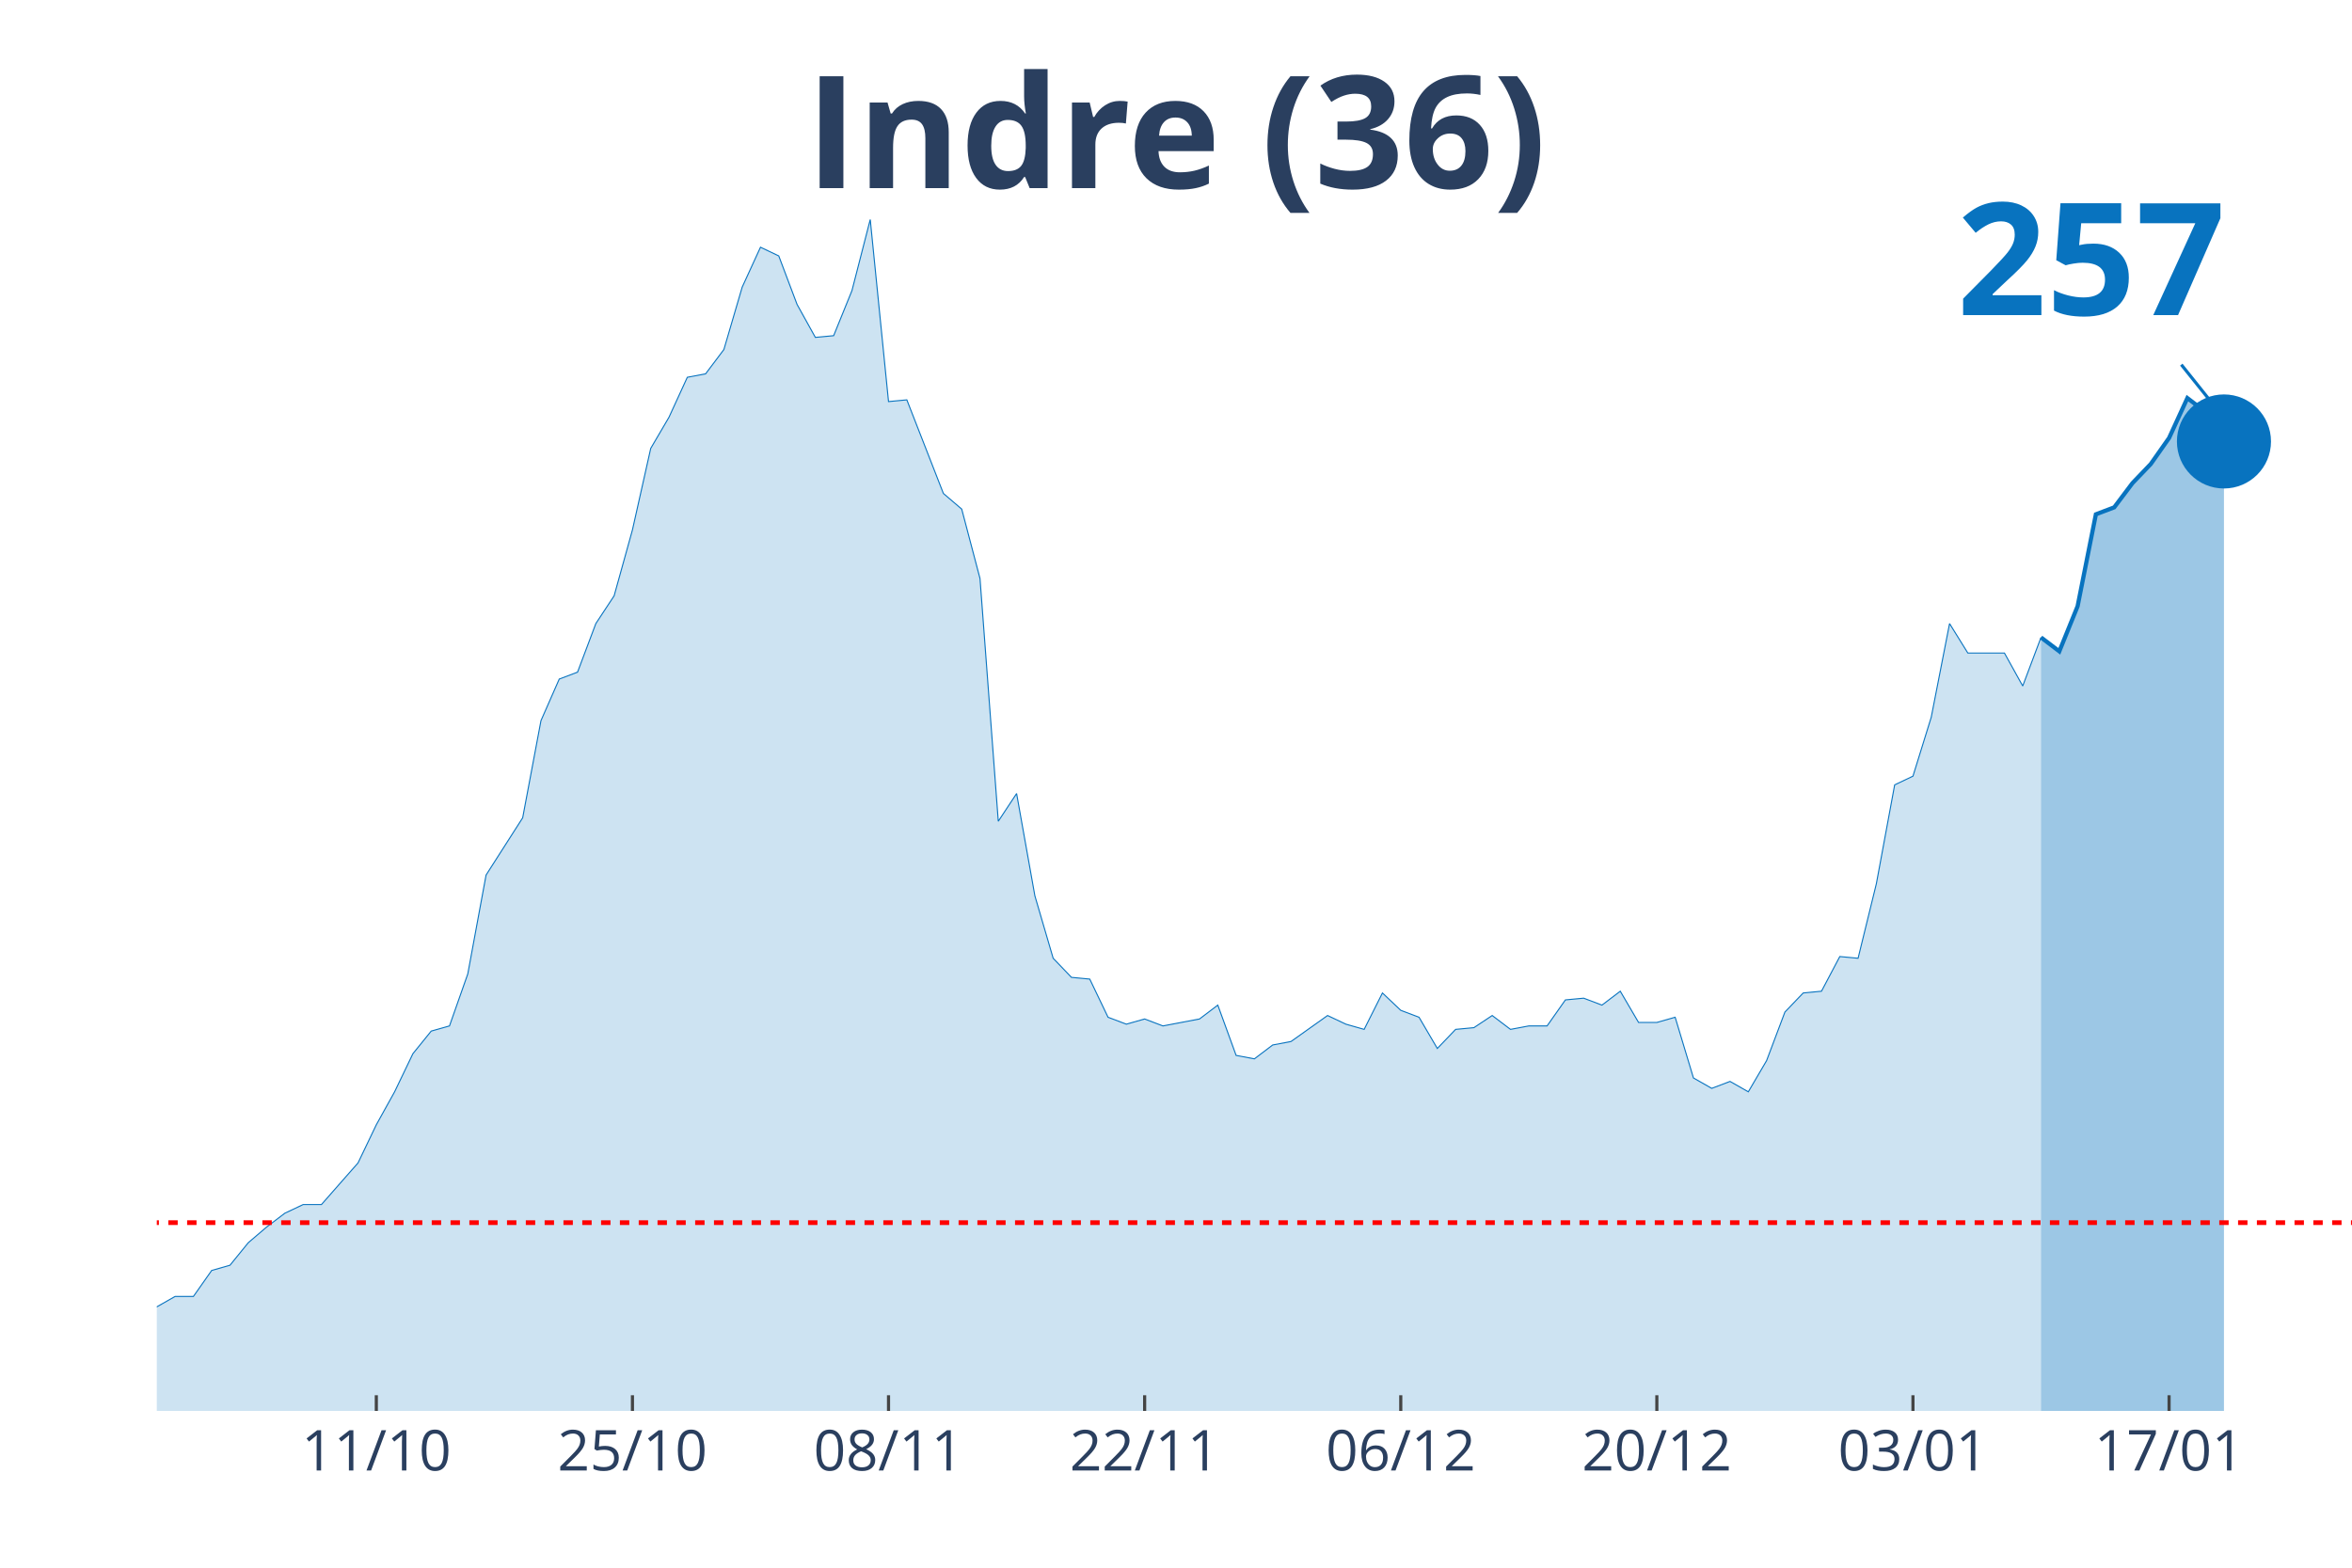
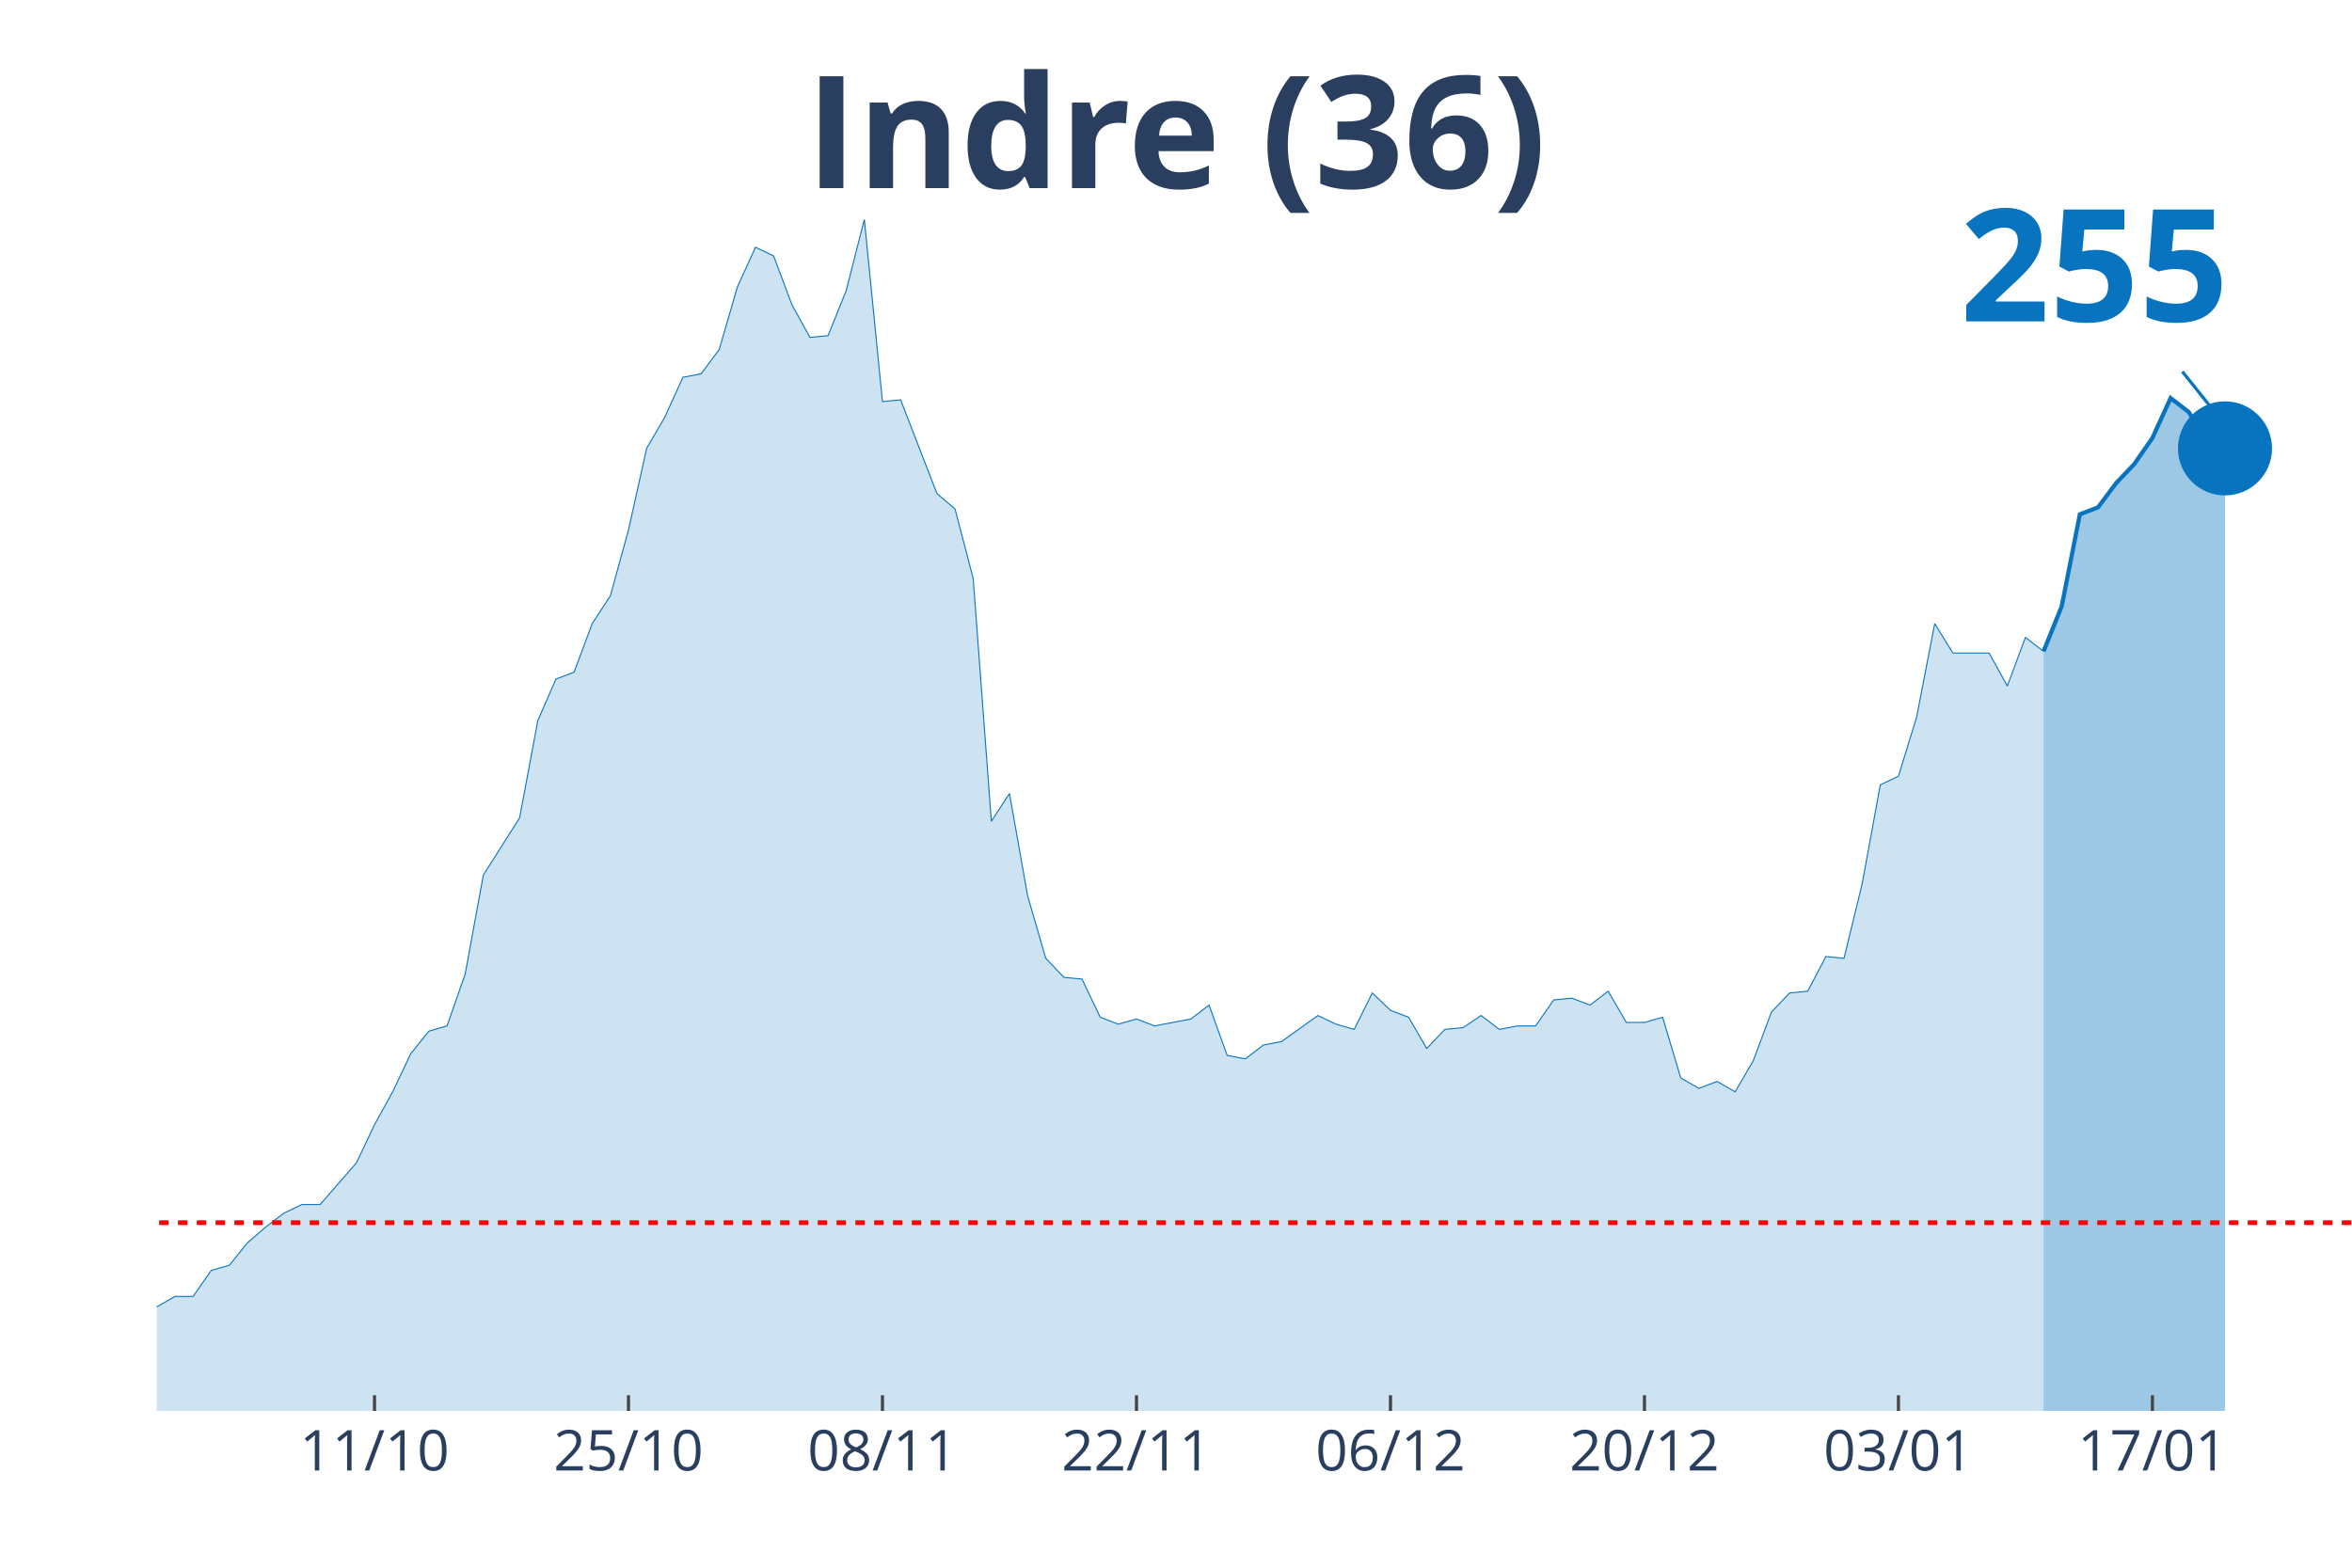
<svg xmlns="http://www.w3.org/2000/svg" class="main-svg" width="1125" height="750" style="" viewBox="0 0 750 500">
  <rect x="0" y="0" width="750" height="500" style="fill: rgb(0, 0, 0); fill-opacity: 0;" />
-   <defs id="defs-4b5e43">
+   <defs id="defs-f2336e">
    <g class="clips">
-       <clipPath id="clip4b5e43xyplot" class="plotclip">
+       <clipPath id="clipf2336exyplot" class="plotclip">
        <rect width="700" height="380" />
      </clipPath>
-       <clipPath class="axesclip" id="clip4b5e43x">
+       <clipPath class="axesclip" id="clipf2336ex">
        <rect x="50" y="0" width="700" height="500" />
      </clipPath>
-       <clipPath class="axesclip" id="clip4b5e43y">
+       <clipPath class="axesclip" id="clipf2336ey">
        <rect x="0" y="70" width="750" height="380" />
      </clipPath>
-       <clipPath class="axesclip" id="clip4b5e43xy">
+       <clipPath class="axesclip" id="clipf2336exy">
        <rect x="50" y="70" width="700" height="380" />
      </clipPath>
    </g>
    <g class="gradients" />
  </defs>
  <g class="bglayer">
    <rect class="bg" x="50" y="70" width="700" height="380" style="fill: rgb(0, 0, 0); fill-opacity: 0; stroke-width: 0;" />
  </g>
  <g class="layer-below">
    <g class="imagelayer" />
    <g class="shapelayer" />
  </g>
  <g class="cartesianlayer">
    <g class="subplot xy">
      <g class="layer-subplot">
        <g class="shapelayer" />
        <g class="imagelayer" />
      </g>
      <g class="gridlayer">
        <g class="x">
-           <path class="xgrid crisp" transform="translate(120,0)" d="M0,70v380" style="stroke: rgb(255, 255, 255); stroke-opacity: 1; stroke-width: 1px;" />
-           <path class="xgrid crisp" transform="translate(201.67,0)" d="M0,70v380" style="stroke: rgb(255, 255, 255); stroke-opacity: 1; stroke-width: 1px;" />
-           <path class="xgrid crisp" transform="translate(283.33,0)" d="M0,70v380" style="stroke: rgb(255, 255, 255); stroke-opacity: 1; stroke-width: 1px;" />
-           <path class="xgrid crisp" transform="translate(365,0)" d="M0,70v380" style="stroke: rgb(255, 255, 255); stroke-opacity: 1; stroke-width: 1px;" />
-           <path class="xgrid crisp" transform="translate(446.67,0)" d="M0,70v380" style="stroke: rgb(255, 255, 255); stroke-opacity: 1; stroke-width: 1px;" />
-           <path class="xgrid crisp" transform="translate(528.33,0)" d="M0,70v380" style="stroke: rgb(255, 255, 255); stroke-opacity: 1; stroke-width: 1px;" />
-           <path class="xgrid crisp" transform="translate(610,0)" d="M0,70v380" style="stroke: rgb(255, 255, 255); stroke-opacity: 1; stroke-width: 1px;" />
-           <path class="xgrid crisp" transform="translate(691.67,0)" d="M0,70v380" style="stroke: rgb(255, 255, 255); stroke-opacity: 1; stroke-width: 1px;" />
+           <path class="xgrid crisp" transform="translate(119.42,0)" d="M0,70v380" style="stroke: rgb(255, 255, 255); stroke-opacity: 1; stroke-width: 1px;" />
+           <path class="xgrid crisp" transform="translate(200.41,0)" d="M0,70v380" style="stroke: rgb(255, 255, 255); stroke-opacity: 1; stroke-width: 1px;" />
+           <path class="xgrid crisp" transform="translate(281.4,0)" d="M0,70v380" style="stroke: rgb(255, 255, 255); stroke-opacity: 1; stroke-width: 1px;" />
+           <path class="xgrid crisp" transform="translate(362.4,0)" d="M0,70v380" style="stroke: rgb(255, 255, 255); stroke-opacity: 1; stroke-width: 1px;" />
+           <path class="xgrid crisp" transform="translate(443.39,0)" d="M0,70v380" style="stroke: rgb(255, 255, 255); stroke-opacity: 1; stroke-width: 1px;" />
+           <path class="xgrid crisp" transform="translate(524.38,0)" d="M0,70v380" style="stroke: rgb(255, 255, 255); stroke-opacity: 1; stroke-width: 1px;" />
+           <path class="xgrid crisp" transform="translate(605.37,0)" d="M0,70v380" style="stroke: rgb(255, 255, 255); stroke-opacity: 1; stroke-width: 1px;" />
+           <path class="xgrid crisp" transform="translate(686.36,0)" d="M0,70v380" style="stroke: rgb(255, 255, 255); stroke-opacity: 1; stroke-width: 1px;" />
        </g>
        <g class="y" />
      </g>
      <g class="zerolinelayer" />
      <path class="xlines-below" />
      <path class="ylines-below" />
      <g class="overlines-below" />
      <g class="xaxislayer-below" />
      <g class="yaxislayer-below" />
      <g class="overaxes-below" />
-       <g class="plot" transform="translate(50, 70)" clip-path="url('#clip4b5e43xyplot')">
+       <g class="plot" transform="translate(50, 70)" clip-path="url('#clipf2336exyplot')">
        <g class="scatterlayer mlayer">
-           <g class="trace scatter trace8bc53c" style="stroke-miterlimit: 2;">
+           <g class="trace scatter tracefd6810" style="stroke-miterlimit: 2;">
            <g class="fills">
              <g>
-                 <path class="js-fill" d="M600.83,380L-793.33,380L-793.33,373.92L-700,377.23L-694.17,377.23L-600.83,379.45L-595,379.45L-565.83,377.79L-560,377.79L-344.17,377.23L-338.33,376.68L-297.5,370.04L-291.67,373.36L-280,370.04L-274.17,370.04L-250.83,370.6L-245,375.02L-233.33,374.47L-227.5,370.04L-215.83,358.98L-210,354L-198.33,348.47L-192.5,348.47L-180.83,349.58L-175,353.45L-157.5,360.09L-151.67,360.09L-140,361.19L-134.17,361.75L-128.33,362.85L-122.5,359.53L-105,354.56L-99.17,346.81L-93.33,344.6L-87.5,337.41L-81.67,332.98L-75.83,332.98L-70,334.09L-64.17,329.11L-58.33,338.52L-52.5,340.73L-40.83,344.6L-35,345.71L-29.17,345.71L-23.33,350.68L-17.5,347.92L-11.67,346.81L-5.83,348.47L0,346.81L5.83,343.49L11.67,343.49L17.5,335.2L23.33,333.54L29.17,326.35L35,321.37L40.83,316.94L46.67,314.18L52.5,314.18L58.33,307.54L64.17,300.9L70,288.73L75.83,278.22L81.67,266.06L87.5,258.86L93.33,257.21L99.17,240.61L105,209.08L116.67,190.83L122.5,159.85L128.33,146.58L134.17,144.37L140,128.88L145.83,120.03L151.67,99.01L157.5,73.01L163.33,63.06L169.17,50.33L175,49.23L180.83,41.48L186.67,21.57L192.5,8.85L198.33,11.62L204.17,27.1L210,37.61L215.83,37.06L221.67,22.68L227.5,0L233.33,58.08L239.17,57.53L250.83,87.39L256.67,92.37L262.5,114.5L268.33,191.94L274.17,183.09L280,215.72L285.83,235.63L291.67,241.72L297.5,242.27L303.33,254.44L309.17,256.65L315,254.99L320.83,257.21L326.67,256.1L332.5,254.99L338.33,250.57L344.17,266.61L350,267.71L355.83,263.29L361.67,262.18L373.33,253.89L379.17,256.65L385,258.31L390.83,246.7L396.67,252.23L402.5,254.44L408.33,264.4L414.17,258.31L420,257.76L425.83,253.89L431.67,258.31L437.5,257.21L443.33,257.21L449.17,248.91L455,248.36L460.83,250.57L466.67,246.14L472.5,256.1L478.33,256.1L484.17,254.44L490,273.8L495.83,277.12L501.67,274.91L507.5,278.22L513.33,268.27L519.17,252.78L525,246.7L530.83,246.14L536.67,235.08L542.5,235.63L548.33,211.85L554.17,180.32L560,177.55L565.83,158.75L571.67,128.88L577.5,138.28L589.17,138.28L595,148.79L600.83,133.3" style="fill: rgb(8, 115, 191); fill-opacity: 0.2; stroke-width: 0;" />
+                 <path class="js-fill" d="M601.65,380L-786.78,380L-786.78,373.92L-694.21,377.23L-688.43,377.23L-595.87,379.45L-590.08,379.45L-561.16,377.79L-555.37,377.79L-347.11,377.23L-341.32,377.23L-295.04,370.04L-289.26,373.36L-277.69,370.04L-271.9,370.04L-248.76,370.6L-242.98,375.02L-231.4,374.47L-225.62,370.04L-214.05,358.98L-208.26,354L-196.69,348.47L-190.91,348.47L-179.34,349.58L-173.55,353.45L-156.2,360.09L-150.41,360.09L-138.84,361.19L-133.06,361.75L-127.27,362.85L-121.49,359.53L-104.13,354.56L-98.35,346.81L-92.56,344.6L-86.78,337.41L-80.99,332.98L-75.21,332.98L-69.42,334.09L-63.64,329.11L-57.85,338.52L-52.07,340.73L-40.5,344.6L-34.71,345.71L-28.93,345.71L-23.14,350.68L-17.36,347.92L-11.57,346.81L-5.79,348.47L0,346.81L5.79,343.49L11.57,343.49L17.36,335.2L23.14,333.54L28.93,326.35L34.71,321.37L40.5,316.94L46.28,314.18L52.07,314.18L57.85,307.54L63.64,300.9L69.42,288.73L75.21,278.22L80.99,266.06L86.78,258.86L92.56,257.21L98.35,240.61L104.13,209.08L115.7,190.83L121.49,159.85L127.27,146.58L133.06,144.37L138.84,128.88L144.63,120.03L150.41,99.01L156.2,73.01L161.98,63.06L167.77,50.33L173.55,49.23L179.34,41.48L185.12,21.57L190.91,8.85L196.69,11.62L202.48,27.1L208.26,37.61L214.05,37.06L219.83,22.68L225.62,0L231.4,58.08L237.19,57.53L248.76,87.39L254.55,92.37L260.33,114.5L266.12,191.94L271.9,183.09L277.69,215.72L283.47,235.63L289.26,241.72L295.04,242.27L300.83,254.44L306.61,256.65L312.4,254.99L318.18,257.21L323.97,256.1L329.75,254.99L335.54,250.57L341.32,266.61L347.11,267.71L352.89,263.29L358.68,262.18L370.25,253.89L376.03,256.65L381.82,258.31L387.6,246.7L393.39,252.23L399.17,254.44L404.96,264.4L410.74,258.31L416.53,257.76L422.31,253.89L428.1,258.31L433.88,257.21L439.67,257.21L445.45,248.91L451.24,248.36L457.02,250.57L462.81,246.14L468.6,256.1L474.38,256.1L480.17,254.44L485.95,273.8L491.74,277.12L497.52,274.91L503.31,278.22L509.09,268.27L514.88,252.78L520.66,246.7L526.45,246.14L532.23,235.08L538.02,235.63L543.8,211.85L549.59,180.32L555.37,177.55L561.16,158.75L566.94,128.88L572.73,138.28L584.3,138.28L590.08,148.79L595.87,133.3L601.65,137.73" style="fill: rgb(8, 115, 191); fill-opacity: 0.2; stroke-width: 0;" />
              </g>
            </g>
            <g class="errorbars" />
            <g class="lines">
-               <path class="js-line" d="M-793.33,373.92L-700,377.23L-694.17,377.23L-600.83,379.45L-595,379.45L-565.83,377.79L-560,377.79L-344.17,377.23L-338.33,376.68L-297.5,370.04L-291.67,373.36L-280,370.04L-274.17,370.04L-250.83,370.6L-245,375.02L-233.33,374.47L-227.5,370.04L-215.83,358.98L-210,354L-198.33,348.47L-192.5,348.47L-180.83,349.58L-175,353.45L-157.5,360.09L-151.67,360.09L-140,361.19L-134.17,361.75L-128.33,362.85L-122.5,359.53L-105,354.56L-99.17,346.81L-93.33,344.6L-87.5,337.41L-81.67,332.98L-75.83,332.98L-70,334.09L-64.17,329.11L-58.33,338.52L-52.5,340.73L-40.83,344.6L-35,345.71L-29.17,345.71L-23.33,350.68L-17.5,347.92L-11.67,346.81L-5.83,348.47L0,346.81L5.83,343.49L11.67,343.49L17.5,335.2L23.33,333.54L29.17,326.35L35,321.37L40.83,316.94L46.67,314.18L52.5,314.18L58.33,307.54L64.17,300.9L70,288.73L75.83,278.22L81.67,266.06L87.5,258.86L93.33,257.21L99.17,240.61L105,209.08L116.67,190.83L122.5,159.85L128.33,146.58L134.17,144.37L140,128.88L145.83,120.03L151.67,99.01L157.5,73.01L163.33,63.06L169.17,50.33L175,49.23L180.83,41.48L186.67,21.57L192.5,8.85L198.33,11.62L204.17,27.1L210,37.61L215.83,37.06L221.67,22.68L227.5,0L233.33,58.08L239.17,57.53L250.83,87.39L256.67,92.37L262.5,114.5L268.33,191.94L274.17,183.09L280,215.72L285.83,235.63L291.67,241.72L297.5,242.27L303.33,254.44L309.17,256.65L315,254.99L320.83,257.21L326.67,256.1L332.5,254.99L338.33,250.57L344.17,266.61L350,267.71L355.83,263.29L361.67,262.18L373.33,253.89L379.17,256.65L385,258.31L390.83,246.7L396.67,252.23L402.5,254.44L408.33,264.4L414.17,258.31L420,257.76L425.83,253.89L431.67,258.31L437.5,257.21L443.33,257.21L449.17,248.91L455,248.36L460.83,250.57L466.67,246.14L472.5,256.1L478.33,256.1L484.17,254.44L490,273.8L495.83,277.12L501.67,274.91L507.5,278.22L513.33,268.27L519.17,252.78L525,246.7L530.83,246.14L536.67,235.08L542.5,235.63L548.33,211.85L554.17,180.32L560,177.55L565.83,158.75L571.67,128.88L577.5,138.28L589.17,138.28L595,148.79L600.83,133.3" style="vector-effect: non-scaling-stroke; fill: none; stroke: rgb(8, 115, 191); stroke-opacity: 1; stroke-width: 0.5px; opacity: 1;" />
+               <path class="js-line" d="M-786.78,373.92L-694.21,377.23L-688.43,377.23L-595.87,379.45L-590.08,379.45L-561.16,377.79L-555.37,377.79L-347.11,377.23L-341.32,377.23L-295.04,370.04L-289.26,373.36L-277.69,370.04L-271.9,370.04L-248.76,370.6L-242.98,375.02L-231.4,374.47L-225.62,370.04L-214.05,358.98L-208.26,354L-196.69,348.47L-190.91,348.47L-179.34,349.58L-173.55,353.45L-156.2,360.09L-150.41,360.09L-138.84,361.19L-133.06,361.75L-127.27,362.85L-121.49,359.53L-104.13,354.56L-98.35,346.81L-92.56,344.6L-86.78,337.41L-80.99,332.98L-75.21,332.98L-69.42,334.09L-63.64,329.11L-57.85,338.52L-52.07,340.73L-40.5,344.6L-34.71,345.71L-28.93,345.71L-23.14,350.68L-17.36,347.92L-11.57,346.81L-5.79,348.47L0,346.81L5.79,343.49L11.57,343.49L17.36,335.2L23.14,333.54L28.93,326.35L34.71,321.37L40.5,316.94L46.28,314.18L52.07,314.18L57.85,307.54L63.64,300.9L69.42,288.73L75.21,278.22L80.99,266.06L86.78,258.86L92.56,257.21L98.35,240.61L104.13,209.08L115.7,190.83L121.49,159.85L127.27,146.58L133.06,144.37L138.84,128.88L144.63,120.03L150.41,99.01L156.2,73.01L161.98,63.06L167.77,50.33L173.55,49.23L179.34,41.48L185.12,21.57L190.91,8.85L196.69,11.62L202.48,27.1L208.26,37.61L214.05,37.06L219.83,22.68L225.62,0L231.4,58.08L237.19,57.53L248.76,87.39L254.55,92.37L260.33,114.5L266.12,191.94L271.9,183.09L277.69,215.72L283.47,235.63L289.26,241.72L295.04,242.27L300.83,254.44L306.61,256.65L312.4,254.99L318.18,257.21L323.97,256.1L329.75,254.99L335.54,250.57L341.32,266.61L347.11,267.71L352.89,263.29L358.68,262.18L370.25,253.89L376.03,256.65L381.82,258.31L387.6,246.7L393.39,252.23L399.17,254.44L404.96,264.4L410.74,258.31L416.53,257.76L422.31,253.89L428.1,258.31L433.88,257.21L439.67,257.21L445.45,248.91L451.24,248.36L457.02,250.57L462.81,246.14L468.6,256.1L474.38,256.1L480.17,254.44L485.95,273.8L491.74,277.12L497.52,274.91L503.31,278.22L509.09,268.27L514.88,252.78L520.66,246.7L526.45,246.14L532.23,235.08L538.02,235.63L543.8,211.85L549.59,180.32L555.37,177.55L561.16,158.75L566.94,128.88L572.73,138.28L584.3,138.28L590.08,148.79L595.87,133.3L601.65,137.73" style="vector-effect: non-scaling-stroke; fill: none; stroke: rgb(8, 115, 191); stroke-opacity: 1; stroke-width: 0.5px; opacity: 1;" />
            </g>
            <g class="points" />
            <g class="text" />
          </g>
-           <g class="trace scatter trace6732a4" style="stroke-miterlimit: 2;">
+           <g class="trace scatter trace3b8efb" style="stroke-miterlimit: 2;">
            <g class="fills">
              <g>
-                 <path class="js-fill" d="M659.17,380L600.83,380L600.83,133.3L606.67,137.73L612.5,123.35L618.33,94.03L624.17,91.82L630,84.08L635.83,77.99L641.67,69.69L647.5,56.97L653.33,61.4L659.17,70.8" style="fill: rgb(8, 115, 191); fill-opacity: 0.4; stroke-width: 0;" />
+                 <path class="js-fill" d="M659.5,380L601.65,380L601.65,137.73L607.44,123.35L613.22,94.03L619.01,91.82L624.79,84.08L630.58,77.99L636.36,69.69L642.15,56.97L647.93,61.4L653.72,70.8L659.5,73.01" style="fill: rgb(8, 115, 191); fill-opacity: 0.4; stroke-width: 0;" />
              </g>
            </g>
            <g class="errorbars" />
            <g class="lines">
-               <path class="js-line" d="M600.83,133.3L606.67,137.73L612.5,123.35L618.33,94.03L624.17,91.82L630,84.08L635.83,77.99L641.67,69.69L647.5,56.97L653.33,61.4L659.17,70.8" style="vector-effect: non-scaling-stroke; fill: none; stroke: rgb(8, 115, 191); stroke-opacity: 1; stroke-width: 2px; opacity: 1;" />
+               <path class="js-line" d="M601.65,137.73L607.44,123.35L613.22,94.03L619.01,91.82L624.79,84.08L630.58,77.99L636.36,69.69L642.15,56.97L647.93,61.4L653.72,70.8L659.5,73.01" style="vector-effect: non-scaling-stroke; fill: none; stroke: rgb(8, 115, 191); stroke-opacity: 1; stroke-width: 2px; opacity: 1;" />
            </g>
            <g class="points" />
            <g class="text" />
          </g>
-           <g class="trace scatter traced6d744" style="stroke-miterlimit: 2; opacity: 1;">
+           <g class="trace scatter trace51fb57" style="stroke-miterlimit: 2; opacity: 1;">
            <g class="fills" />
            <g class="errorbars" />
            <g class="lines" />
            <g class="points">
-               <path class="point" transform="translate(659.17,70.8)" d="M15,0A15,15 0 1,1 0,-15A15,15 0 0,1 15,0Z" style="opacity: 1; stroke-width: 0px; fill: rgb(8, 115, 191); fill-opacity: 1;" />
+               <path class="point" transform="translate(659.5,73.01)" d="M15,0A15,15 0 1,1 0,-15A15,15 0 0,1 15,0Z" style="opacity: 1; stroke-width: 0px; fill: rgb(8, 115, 191); fill-opacity: 1;" />
            </g>
            <g class="text" />
          </g>
        </g>
      </g>
      <g class="overplot" />
      <path class="xlines-above crisp" style="fill: none; stroke-width: 1px; stroke: rgb(0, 0, 0); stroke-opacity: 0;" d="" />
      <path class="ylines-above crisp" style="fill: none;" d="M0,0" />
      <g class="overlines-above" />
      <g class="xaxislayer-above">
-         <path class="xtick ticks crisp" d="M0,450v-5" transform="translate(120,0)" style="stroke: rgb(68, 68, 68); stroke-opacity: 1; stroke-width: 1px;" />
-         <path class="xtick ticks crisp" d="M0,450v-5" transform="translate(201.67,0)" style="stroke: rgb(68, 68, 68); stroke-opacity: 1; stroke-width: 1px;" />
-         <path class="xtick ticks crisp" d="M0,450v-5" transform="translate(283.33,0)" style="stroke: rgb(68, 68, 68); stroke-opacity: 1; stroke-width: 1px;" />
-         <path class="xtick ticks crisp" d="M0,450v-5" transform="translate(365,0)" style="stroke: rgb(68, 68, 68); stroke-opacity: 1; stroke-width: 1px;" />
-         <path class="xtick ticks crisp" d="M0,450v-5" transform="translate(446.67,0)" style="stroke: rgb(68, 68, 68); stroke-opacity: 1; stroke-width: 1px;" />
-         <path class="xtick ticks crisp" d="M0,450v-5" transform="translate(528.33,0)" style="stroke: rgb(68, 68, 68); stroke-opacity: 1; stroke-width: 1px;" />
-         <path class="xtick ticks crisp" d="M0,450v-5" transform="translate(610,0)" style="stroke: rgb(68, 68, 68); stroke-opacity: 1; stroke-width: 1px;" />
-         <path class="xtick ticks crisp" d="M0,450v-5" transform="translate(691.67,0)" style="stroke: rgb(68, 68, 68); stroke-opacity: 1; stroke-width: 1px;" />
+         <path class="xtick ticks crisp" d="M0,450v-5" transform="translate(119.42,0)" style="stroke: rgb(68, 68, 68); stroke-opacity: 1; stroke-width: 1px;" />
+         <path class="xtick ticks crisp" d="M0,450v-5" transform="translate(200.41,0)" style="stroke: rgb(68, 68, 68); stroke-opacity: 1; stroke-width: 1px;" />
+         <path class="xtick ticks crisp" d="M0,450v-5" transform="translate(281.4,0)" style="stroke: rgb(68, 68, 68); stroke-opacity: 1; stroke-width: 1px;" />
+         <path class="xtick ticks crisp" d="M0,450v-5" transform="translate(362.4,0)" style="stroke: rgb(68, 68, 68); stroke-opacity: 1; stroke-width: 1px;" />
+         <path class="xtick ticks crisp" d="M0,450v-5" transform="translate(443.39,0)" style="stroke: rgb(68, 68, 68); stroke-opacity: 1; stroke-width: 1px;" />
+         <path class="xtick ticks crisp" d="M0,450v-5" transform="translate(524.38,0)" style="stroke: rgb(68, 68, 68); stroke-opacity: 1; stroke-width: 1px;" />
+         <path class="xtick ticks crisp" d="M0,450v-5" transform="translate(605.37,0)" style="stroke: rgb(68, 68, 68); stroke-opacity: 1; stroke-width: 1px;" />
+         <path class="xtick ticks crisp" d="M0,450v-5" transform="translate(686.36,0)" style="stroke: rgb(68, 68, 68); stroke-opacity: 1; stroke-width: 1px;" />
        <g class="xtick">
-           <text text-anchor="middle" x="0" y="469" transform="translate(120,0)" style="font-family: 'Open Sans', verdana, arial, sans-serif; font-size: 18px; fill: rgb(42, 63, 95); fill-opacity: 1; white-space: pre;">11/10</text>
+           <text text-anchor="middle" x="0" y="469" transform="translate(119.42,0)" style="font-family: 'Open Sans', verdana, arial, sans-serif; font-size: 18px; fill: rgb(42, 63, 95); fill-opacity: 1; white-space: pre;">11/10</text>
        </g>
        <g class="xtick">
-           <text text-anchor="middle" x="0" y="469" transform="translate(201.67,0)" style="font-family: 'Open Sans', verdana, arial, sans-serif; font-size: 18px; fill: rgb(42, 63, 95); fill-opacity: 1; white-space: pre;">25/10</text>
+           <text text-anchor="middle" x="0" y="469" transform="translate(200.41,0)" style="font-family: 'Open Sans', verdana, arial, sans-serif; font-size: 18px; fill: rgb(42, 63, 95); fill-opacity: 1; white-space: pre;">25/10</text>
        </g>
        <g class="xtick">
-           <text text-anchor="middle" x="0" y="469" transform="translate(283.33,0)" style="font-family: 'Open Sans', verdana, arial, sans-serif; font-size: 18px; fill: rgb(42, 63, 95); fill-opacity: 1; white-space: pre;">08/11</text>
+           <text text-anchor="middle" x="0" y="469" transform="translate(281.4,0)" style="font-family: 'Open Sans', verdana, arial, sans-serif; font-size: 18px; fill: rgb(42, 63, 95); fill-opacity: 1; white-space: pre;">08/11</text>
        </g>
        <g class="xtick">
-           <text text-anchor="middle" x="0" y="469" transform="translate(365,0)" style="font-family: 'Open Sans', verdana, arial, sans-serif; font-size: 18px; fill: rgb(42, 63, 95); fill-opacity: 1; white-space: pre;">22/11</text>
+           <text text-anchor="middle" x="0" y="469" transform="translate(362.4,0)" style="font-family: 'Open Sans', verdana, arial, sans-serif; font-size: 18px; fill: rgb(42, 63, 95); fill-opacity: 1; white-space: pre;">22/11</text>
        </g>
        <g class="xtick">
-           <text text-anchor="middle" x="0" y="469" transform="translate(446.67,0)" style="font-family: 'Open Sans', verdana, arial, sans-serif; font-size: 18px; fill: rgb(42, 63, 95); fill-opacity: 1; white-space: pre;">06/12</text>
+           <text text-anchor="middle" x="0" y="469" transform="translate(443.39,0)" style="font-family: 'Open Sans', verdana, arial, sans-serif; font-size: 18px; fill: rgb(42, 63, 95); fill-opacity: 1; white-space: pre;">06/12</text>
        </g>
        <g class="xtick">
-           <text text-anchor="middle" x="0" y="469" transform="translate(528.33,0)" style="font-family: 'Open Sans', verdana, arial, sans-serif; font-size: 18px; fill: rgb(42, 63, 95); fill-opacity: 1; white-space: pre;">20/12</text>
+           <text text-anchor="middle" x="0" y="469" transform="translate(524.38,0)" style="font-family: 'Open Sans', verdana, arial, sans-serif; font-size: 18px; fill: rgb(42, 63, 95); fill-opacity: 1; white-space: pre;">20/12</text>
        </g>
        <g class="xtick">
-           <text text-anchor="middle" x="0" y="469" transform="translate(610,0)" style="font-family: 'Open Sans', verdana, arial, sans-serif; font-size: 18px; fill: rgb(42, 63, 95); fill-opacity: 1; white-space: pre;">03/01</text>
+           <text text-anchor="middle" x="0" y="469" transform="translate(605.37,0)" style="font-family: 'Open Sans', verdana, arial, sans-serif; font-size: 18px; fill: rgb(42, 63, 95); fill-opacity: 1; white-space: pre;">03/01</text>
        </g>
        <g class="xtick">
-           <text text-anchor="middle" x="0" y="469" transform="translate(691.67,0)" style="font-family: 'Open Sans', verdana, arial, sans-serif; font-size: 18px; fill: rgb(42, 63, 95); fill-opacity: 1; white-space: pre;">17/01</text>
+           <text text-anchor="middle" x="0" y="469" transform="translate(686.36,0)" style="font-family: 'Open Sans', verdana, arial, sans-serif; font-size: 18px; fill: rgb(42, 63, 95); fill-opacity: 1; white-space: pre;">17/01</text>
        </g>
      </g>
      <g class="yaxislayer-above" />
      <g class="overaxes-above" />
    </g>
  </g>
  <g class="polarlayer" />
  <g class="ternarylayer" />
  <g class="geolayer" />
  <g class="funnelarealayer" />
  <g class="pielayer" />
  <g class="treemaplayer" />
  <g class="sunburstlayer" />
  <g class="glimages" />
-   <defs id="topdefs-4b5e43">
+   <defs id="topdefs-f2336e">
    <g class="clips" />
  </defs>
  <g class="layer-above">
    <g class="imagelayer" />
    <g class="shapelayer">
-       <path data-index="0" fill-rule="evenodd" d="M-3228.33,389.95L1035.83,389.95" clip-path="url('#clip4b5e43xy')" style="opacity: 1; stroke: rgb(255, 0, 0); stroke-opacity: 1; fill: rgb(0, 0, 0); fill-opacity: 0; stroke-dasharray: 3px, 3px; stroke-width: 1.5px;" />
+       <path data-index="0" fill-rule="evenodd" d="M-3201.24,389.95L1027.69,389.95" clip-path="url('#clipf2336exy')" style="opacity: 1; stroke: rgb(255, 0, 0); stroke-opacity: 1; fill: rgb(0, 0, 0); fill-opacity: 0; stroke-dasharray: 3px, 3px; stroke-width: 1.5px;" />
    </g>
  </g>
  <g class="infolayer">
    <g class="g-gtitle">
      <text class="gtitle" x="375" y="25" text-anchor="middle" dy="0.7em" style="font-family: 'Open Sans', verdana, arial, sans-serif; font-size: 50px; fill: rgb(42, 63, 95); opacity: 1; font-weight: normal; white-space: pre;">
        <tspan style="font-weight:bold">Indre (36)</tspan>
      </text>
    </g>
    <g class="g-xtitle" />
    <g class="annotation" data-index="0" style="opacity: 1;">
-       <g class="annotation-text-g" transform="rotate(0,667.17,80.8)">
-         <g class="cursor-pointer" transform="translate(609, 45)">
+       <g class="annotation-text-g" transform="rotate(0,667.5,83.01)">
+         <g class="cursor-pointer" transform="translate(610, 47)">
          <rect class="bg" x="0.5" y="0.5" width="115" height="71" style="stroke-width: 1px; stroke: rgb(0, 0, 0); stroke-opacity: 0; fill: rgb(255, 255, 255); fill-opacity: 0.6;" />
          <text class="annotation-text" text-anchor="middle" x="57.812" y="55.5" style="font-family: 'Open Sans', verdana, arial, sans-serif; font-size: 50px; fill: rgb(8, 115, 191); fill-opacity: 1; white-space: pre;">
-             <tspan style="font-weight:bold">257 </tspan>
+             <tspan style="font-weight:bold">255 </tspan>
          </text>
        </g>
      </g>
      <g class="annotation-arrow-g" style="opacity: 1;">
-         <path d="M695.57,116.3L707.17,130.8" style="stroke-width: 1px; stroke: rgb(8, 115, 191); stroke-opacity: 1; stroke-dasharray: 0px, 0px, 18.569px, 18.569px;" />
+         <path d="M695.9,118.51L707.5,133.01" style="stroke-width: 1px; stroke: rgb(8, 115, 191); stroke-opacity: 1; stroke-dasharray: 0px, 0px, 18.569px, 18.569px;" />
      </g>
    </g>
  </g>
</svg>
